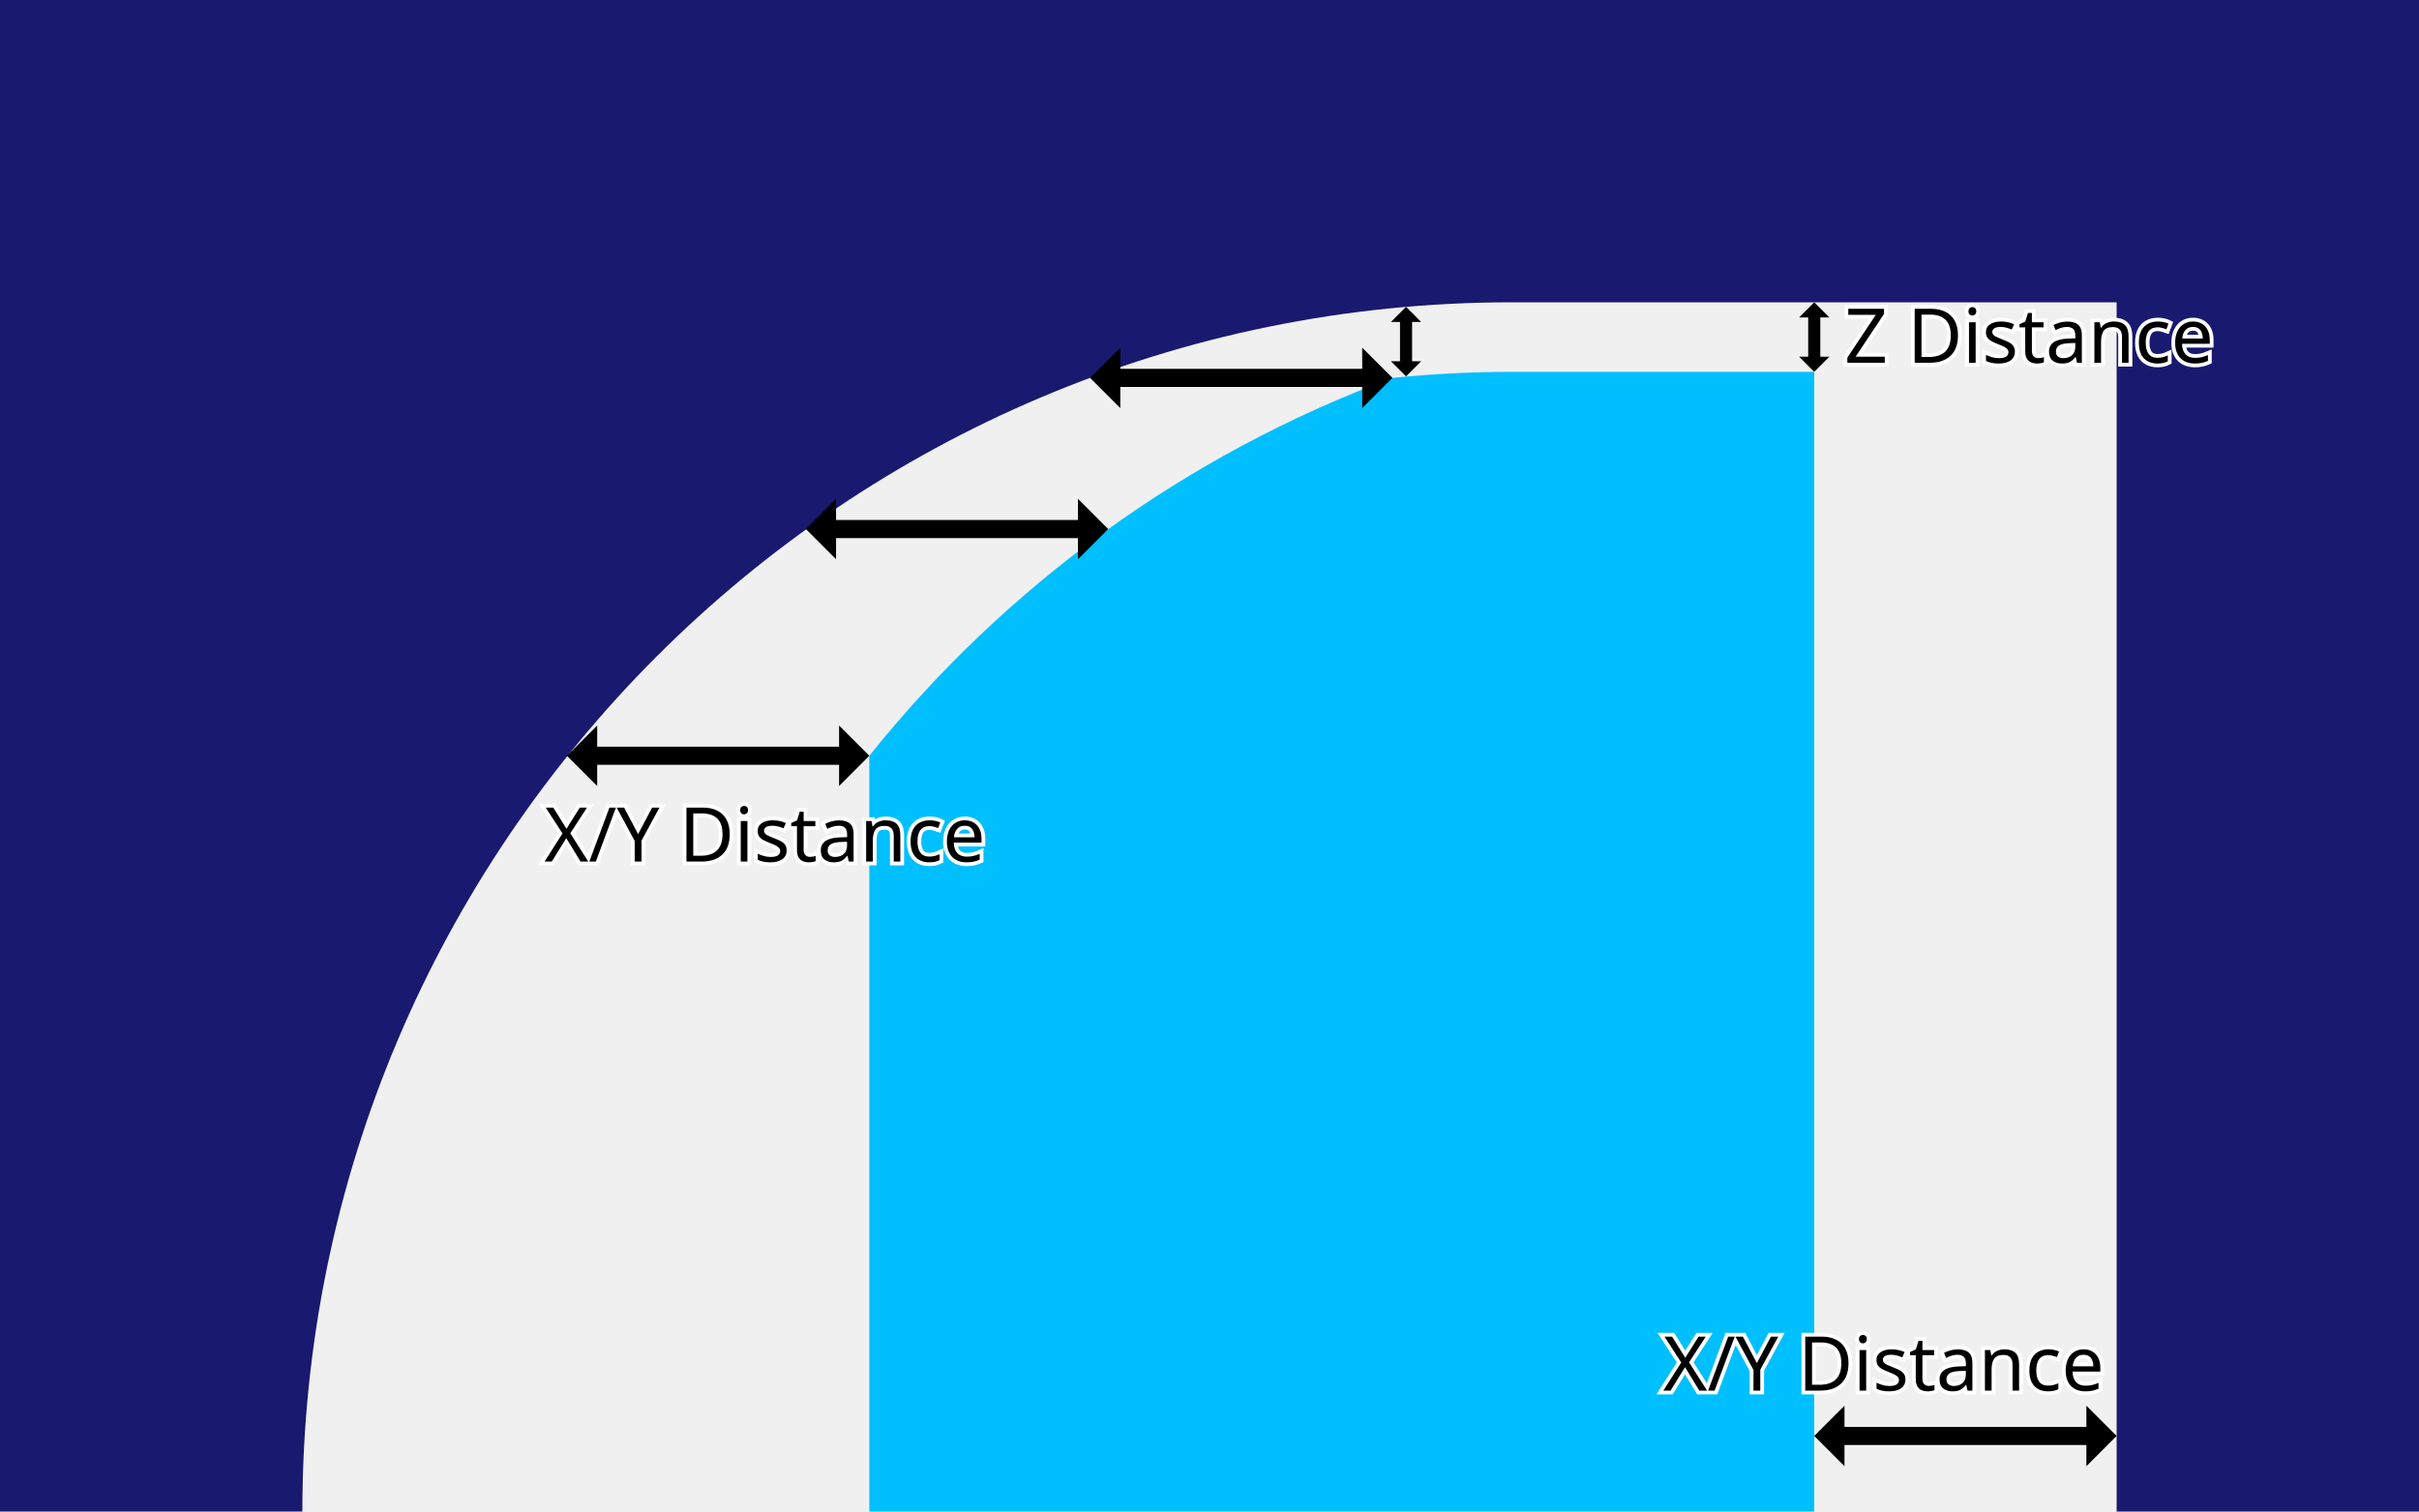
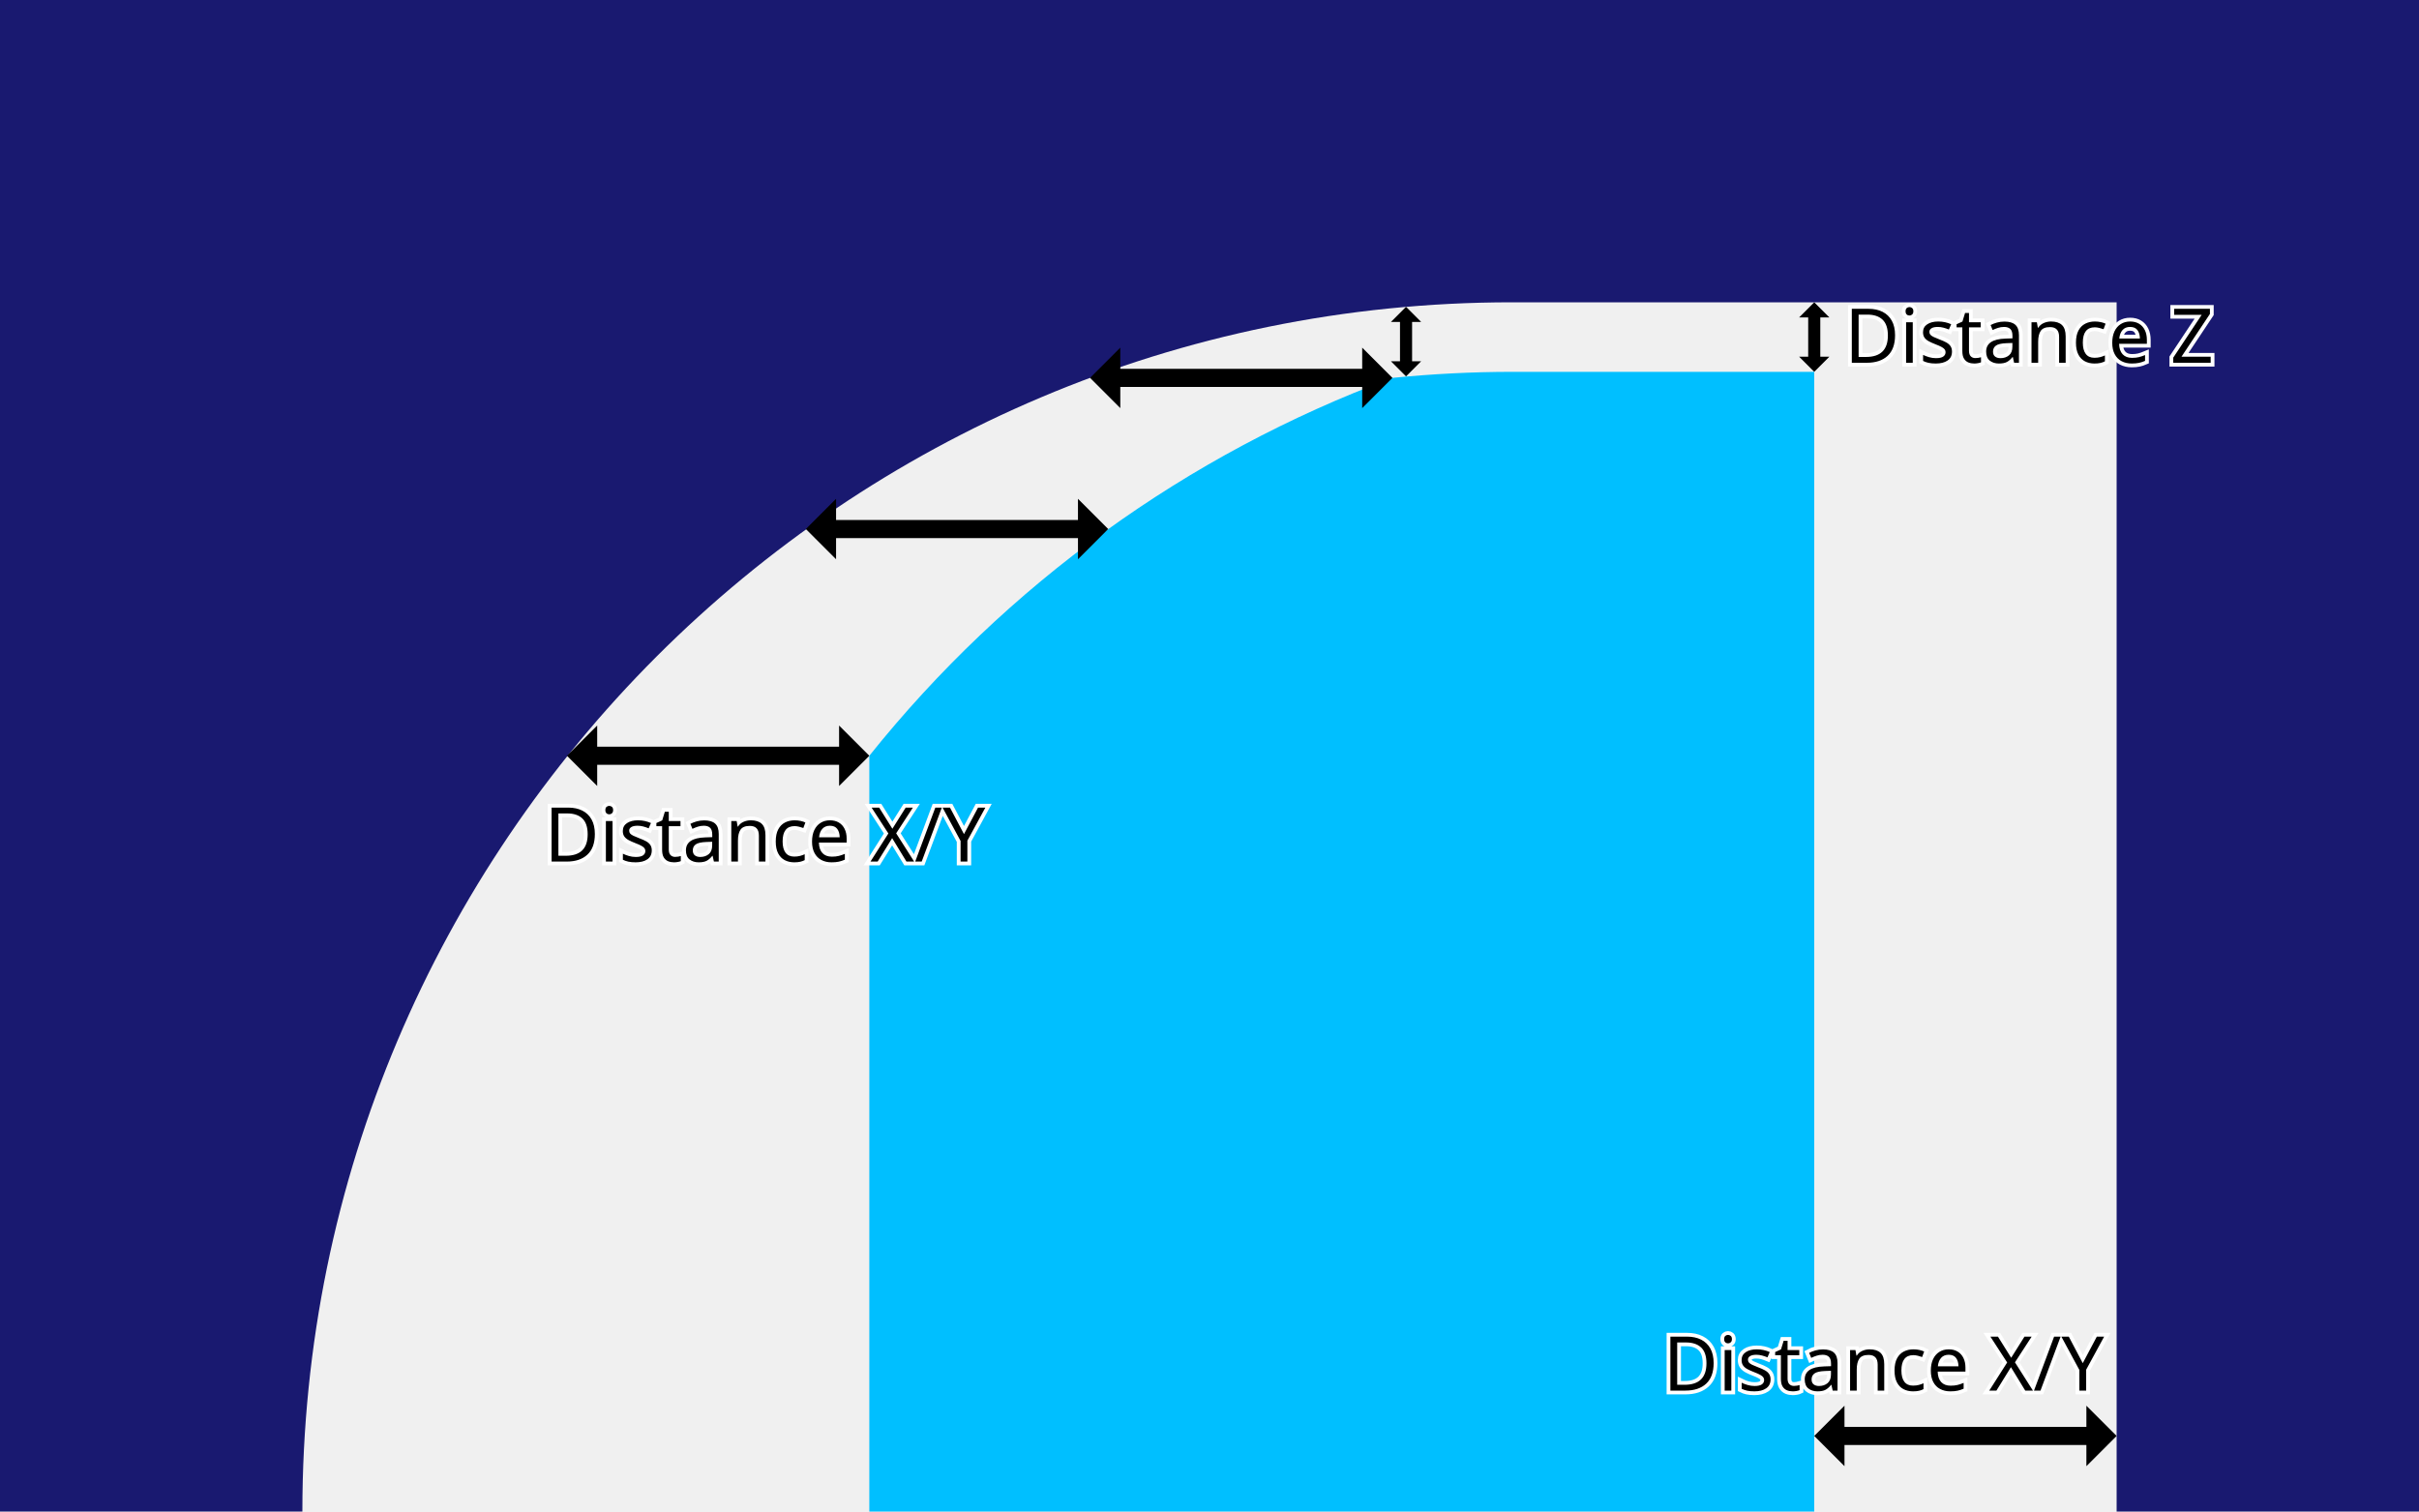
<svg xmlns="http://www.w3.org/2000/svg" width="1600" height="1000">
  <path fill="midnightblue" d="M0,1000 v-1000 h1600 v1000 h-200 v-800 h-400 a800,800 0 0 0 -800,800 z" />
  <path fill="deepskyblue" d="M575,500 a800,800 0 0 1 346,-250 a800,800 0 0 1 79,-4 h200 v754 h-625 z" />
  <path d="M375,500 l20,-20 v14 h160 v-14 l20,20 l-20,20 v-14 h-160 v14 z" />
  <path d="M533,350 l20,-20 v14 h160 v-14 l20,20 l-20,20 v-14 h-160 v14 z" />
  <path d="M721,250 l20,-20 v14 h160 v-14 l20,20 l-20,20 v-14 h-160 v14 z" />
  <path d="M1200,950 l20,-20 v14 h160 v-14 l20,20 l-20,20 v-14 h-160 v14 z" />
  <path d="M930,203 l10,10 h-14 v26 h14 l-10,10 l-10,-10 h14 v-26 h-14 z" />
  <path d="M1200,200 l10,10 h-14 v26 h14 l-10,10 l-10,-10 h14 v-26 h-14 z" />
  <g font-family="sans-serif" font-size="50px" stroke-width="5">
-     <text x="360" y="570" stroke="white">X/Y Distance</text>
-     <text x="360" y="570">X/Y Distance</text>
-     <text x="1100" y="920" stroke="white">X/Y Distance</text>
-     <text x="1100" y="920">X/Y Distance</text>
-     <text x="1220" y="240" stroke="white">Z Distance</text>
-     <text x="1220" y="240">Z Distance</text>
+     <text x="360" y="570" stroke="white">Distance X/Y</text>
+     <text x="360" y="570">Distance X/Y</text>
+     <text x="1100" y="920" stroke="white">Distance X/Y</text>
+     <text x="1100" y="920">Distance X/Y</text>
+     <text x="1220" y="240" stroke="white">Distance Z</text>
+     <text x="1220" y="240">Distance Z</text>
  </g>
</svg>
